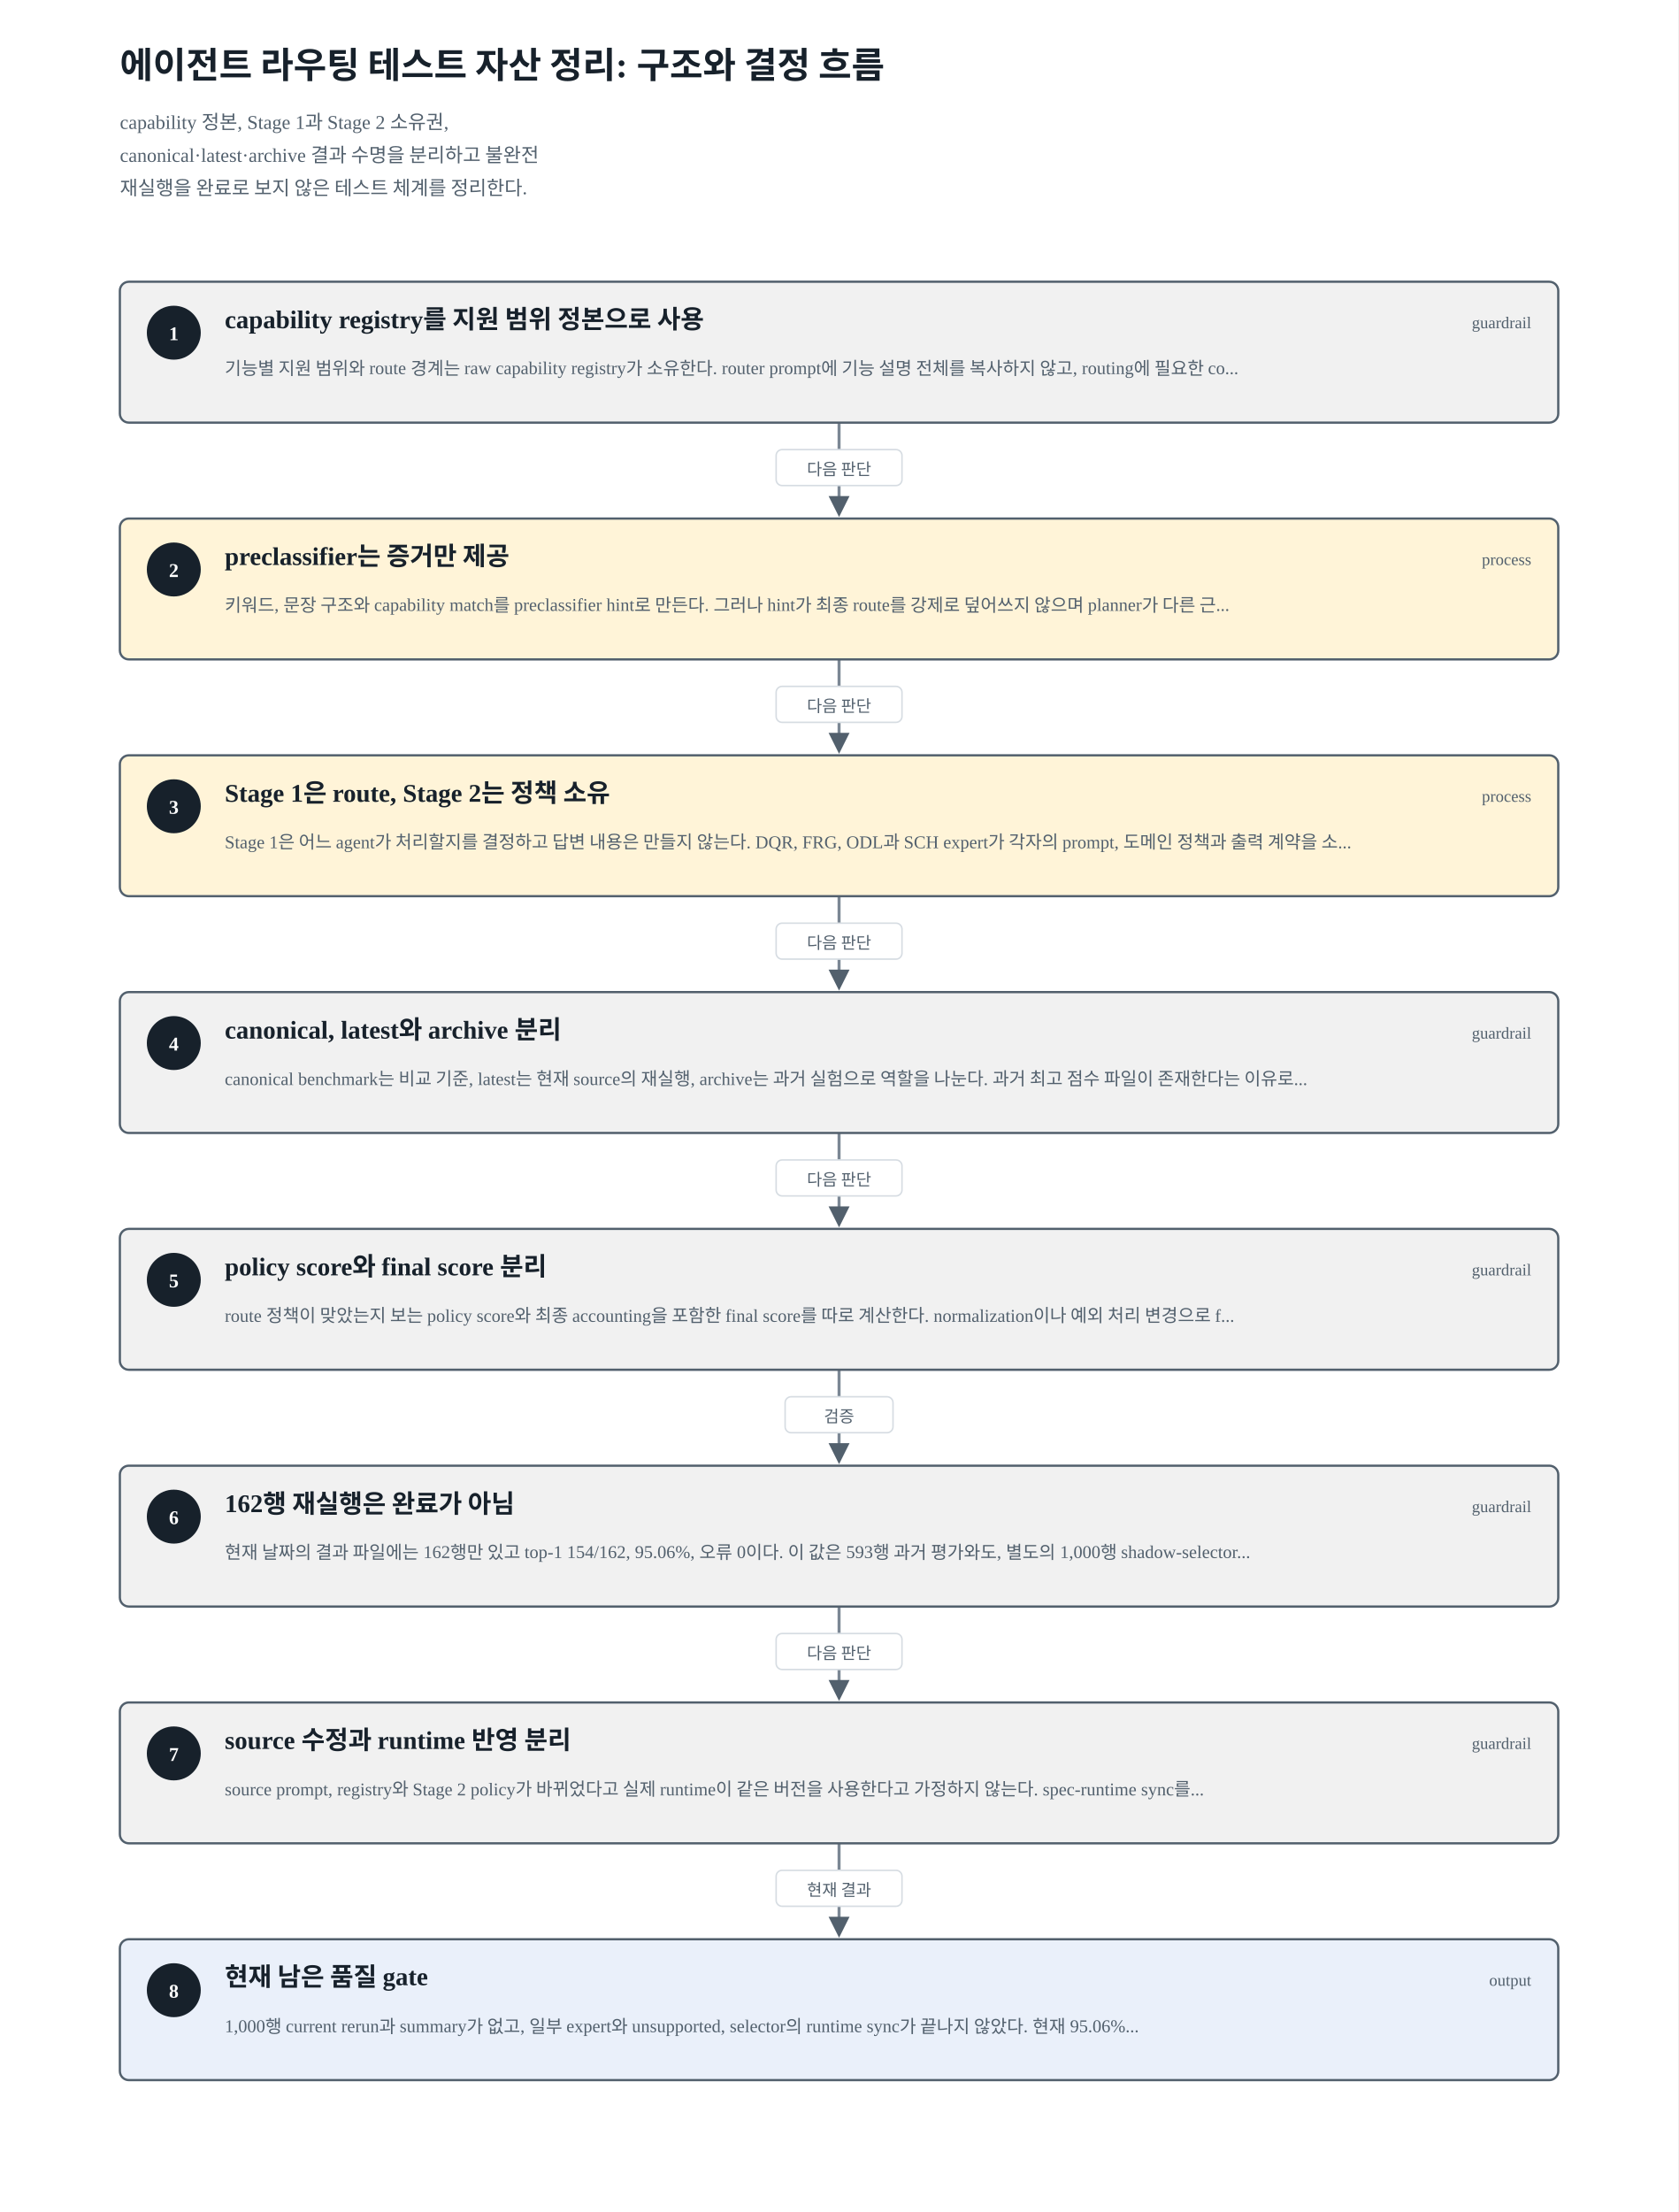
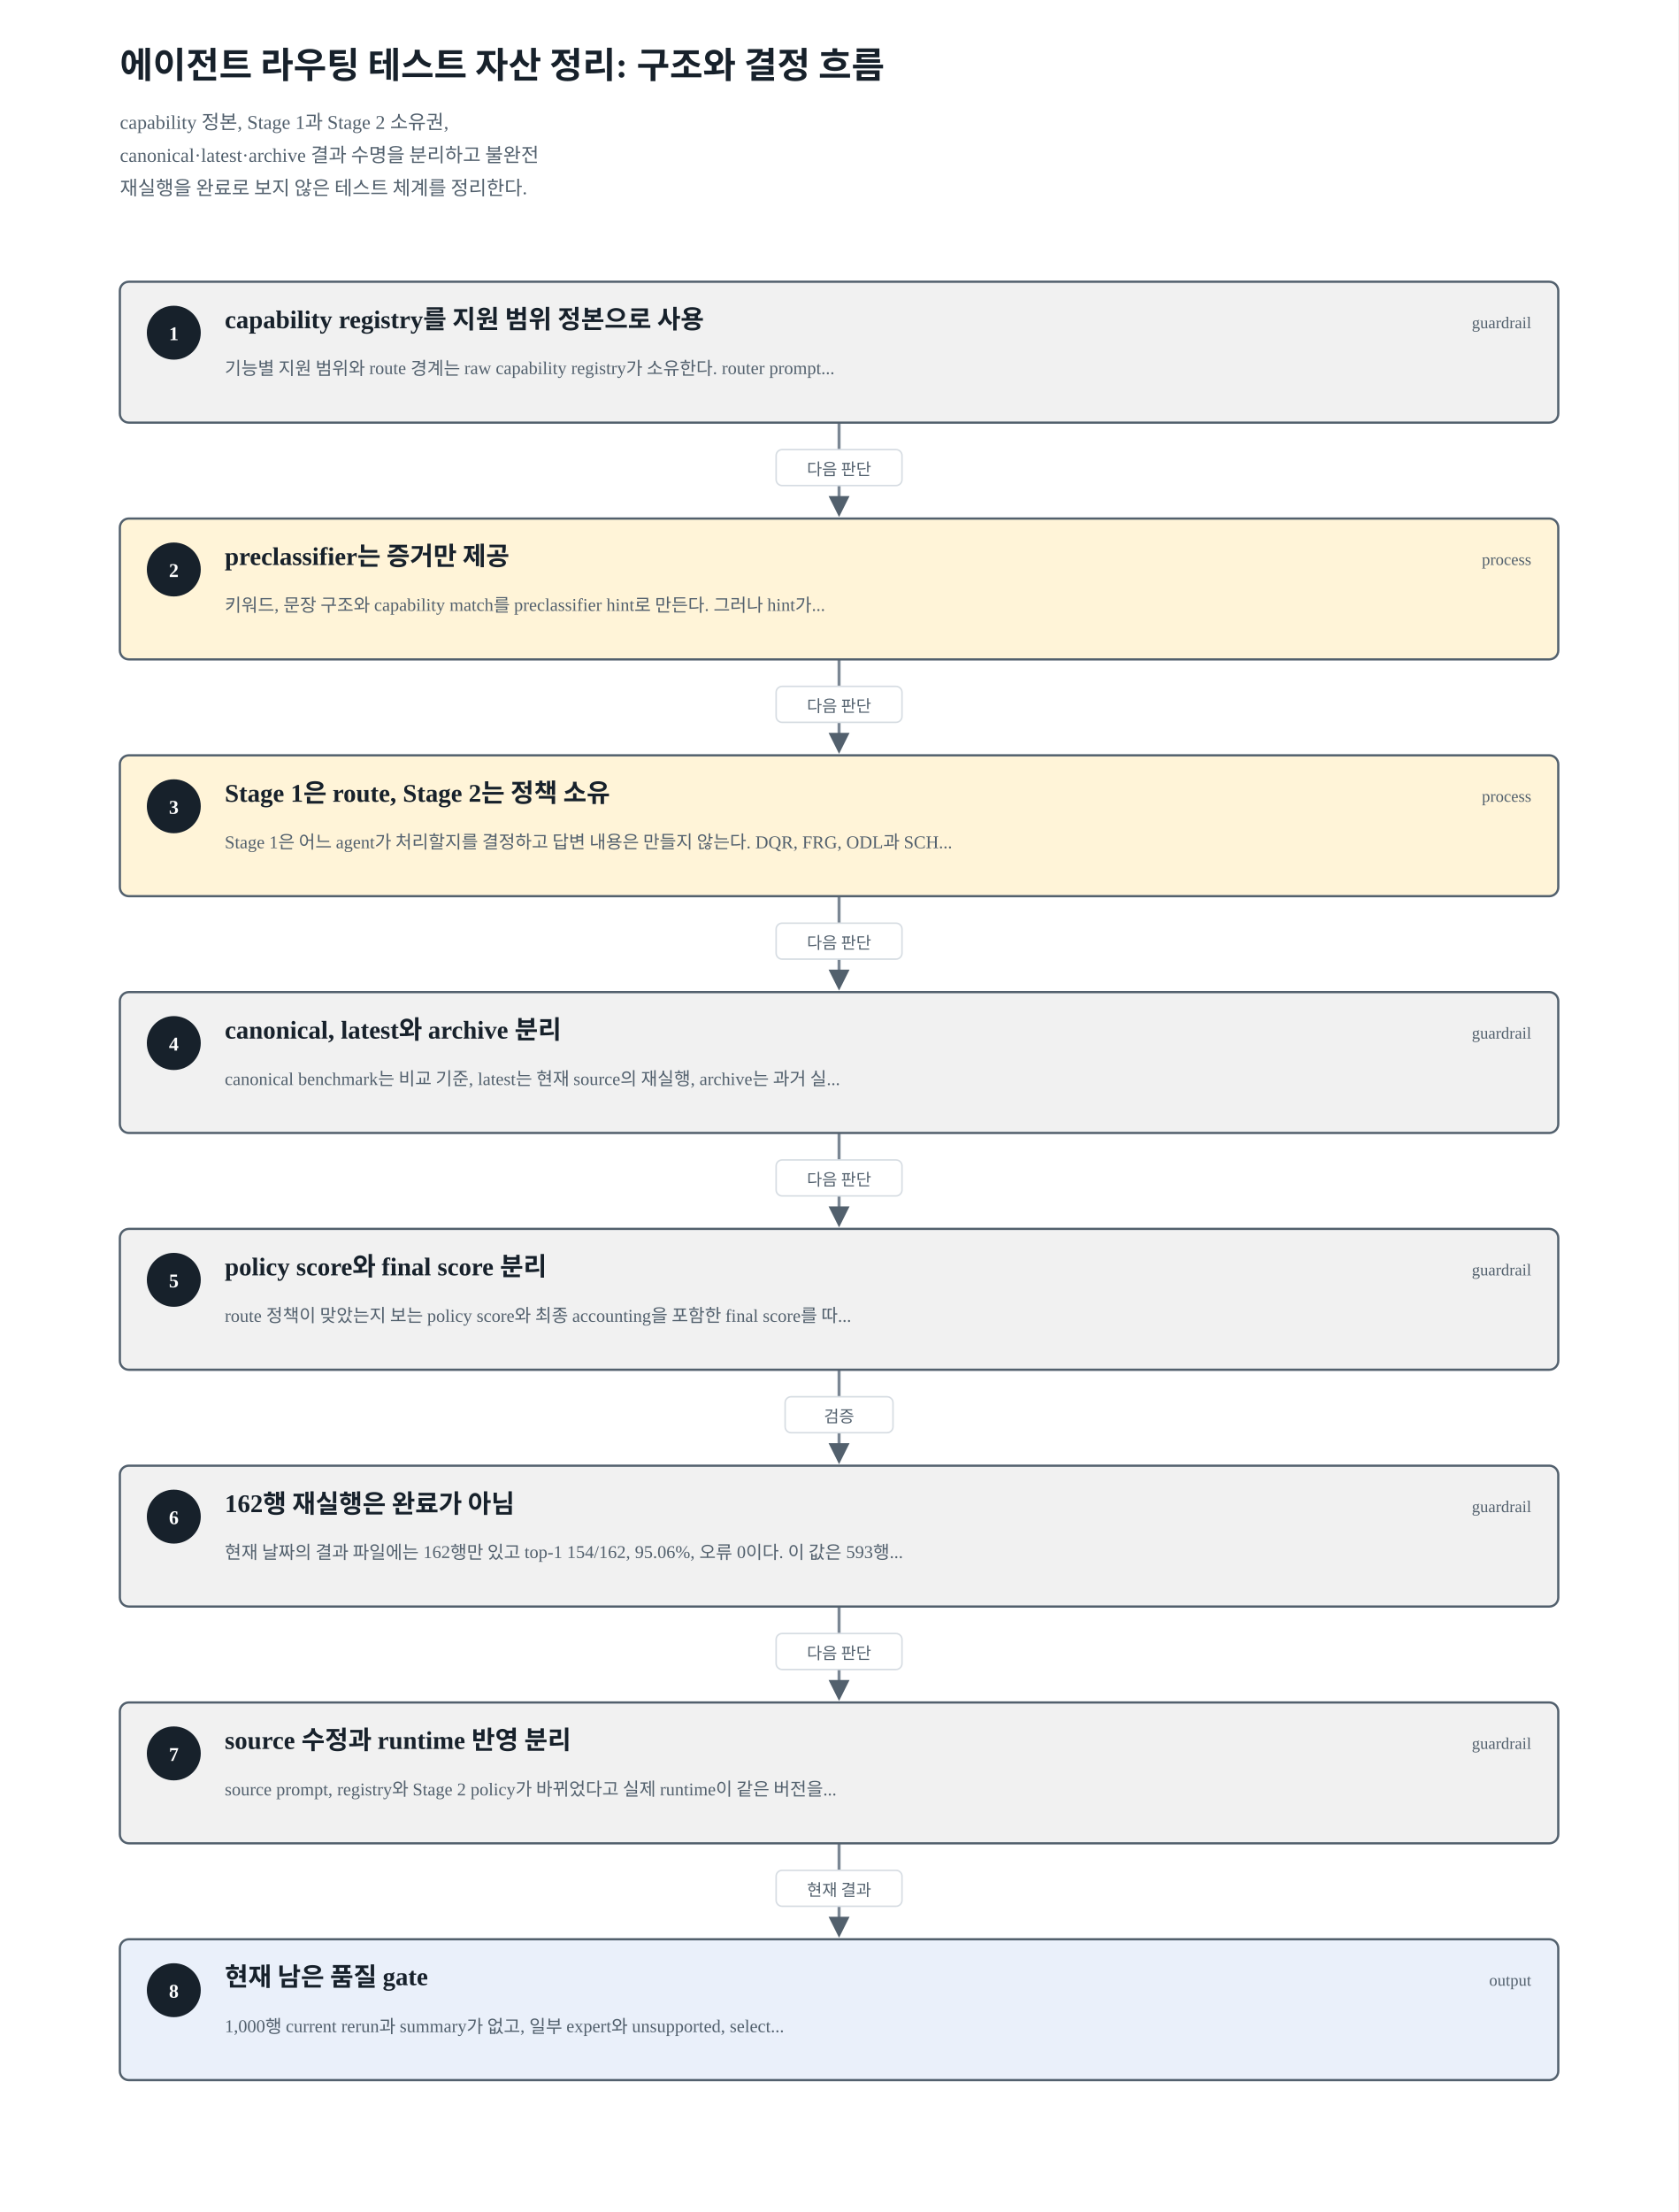
<svg xmlns="http://www.w3.org/2000/svg" viewBox="0 0 1120 1476" role="img" aria-labelledby="system-map-title system-map-desc">
  <defs>
    <marker id="system-map-arrow" viewBox="0 0 10 10" refX="5" refY="5" markerWidth="7" markerHeight="7" orient="auto-start-reverse">
      <path d="M 0 0 L 10 5 L 0 10 z" fill="#52606d" />
    </marker>
  </defs>
  <rect width="1120" height="1476" fill="#ffffff" />
  <text fill="#17212b" font-size="24" font-weight="700">
    <tspan x="80" y="52">에이전트 라우팅 테스트 자산 정리: 구조와 결정 흐름</tspan>
  </text>
  <text fill="#52606d" font-size="13">
    <tspan x="80" y="86">capability 정본, Stage 1과 Stage 2 소유권,</tspan>
    <tspan x="80" y="108">canonical·latest·archive 결과 수명을 분리하고 불완전</tspan>
    <tspan x="80" y="130">재실행을 완료로 보지 않은 테스트 체계를 정리한다.</tspan>
  </text>
  <g data-flow="flow-01">
    <path d="M 560 282 L 560 338" fill="none" stroke="#7b8794" stroke-width="2" marker-end="url(#system-map-arrow)" />
    <rect x="518" y="300" width="84" height="24" rx="4" fill="#ffffff" stroke="#d6dce2" />
    <text x="560" y="317" text-anchor="middle" fill="#52606d" font-size="11">다음 판단</text>
  </g>
  <g data-flow="flow-02">
    <path d="M 560 440 L 560 496" fill="none" stroke="#7b8794" stroke-width="2" marker-end="url(#system-map-arrow)" />
    <rect x="518" y="458" width="84" height="24" rx="4" fill="#ffffff" stroke="#d6dce2" />
    <text x="560" y="475" text-anchor="middle" fill="#52606d" font-size="11">다음 판단</text>
  </g>
  <g data-flow="flow-03">
    <path d="M 560 598 L 560 654" fill="none" stroke="#7b8794" stroke-width="2" marker-end="url(#system-map-arrow)" />
    <rect x="518" y="616" width="84" height="24" rx="4" fill="#ffffff" stroke="#d6dce2" />
    <text x="560" y="633" text-anchor="middle" fill="#52606d" font-size="11">다음 판단</text>
  </g>
  <g data-flow="flow-04">
    <path d="M 560 756 L 560 812" fill="none" stroke="#7b8794" stroke-width="2" marker-end="url(#system-map-arrow)" />
    <rect x="518" y="774" width="84" height="24" rx="4" fill="#ffffff" stroke="#d6dce2" />
    <text x="560" y="791" text-anchor="middle" fill="#52606d" font-size="11">다음 판단</text>
  </g>
  <g data-flow="flow-05">
    <path d="M 560 914 L 560 970" fill="none" stroke="#7b8794" stroke-width="2" marker-end="url(#system-map-arrow)" />
    <rect x="524" y="932" width="72" height="24" rx="4" fill="#ffffff" stroke="#d6dce2" />
    <text x="560" y="949" text-anchor="middle" fill="#52606d" font-size="11">검증</text>
  </g>
  <g data-flow="flow-06">
    <path d="M 560 1072 L 560 1128" fill="none" stroke="#7b8794" stroke-width="2" marker-end="url(#system-map-arrow)" />
    <rect x="518" y="1090" width="84" height="24" rx="4" fill="#ffffff" stroke="#d6dce2" />
    <text x="560" y="1107" text-anchor="middle" fill="#52606d" font-size="11">다음 판단</text>
  </g>
  <g data-flow="flow-07">
    <path d="M 560 1230 L 560 1286" fill="none" stroke="#7b8794" stroke-width="2" marker-end="url(#system-map-arrow)" />
    <rect x="518" y="1248" width="84" height="24" rx="4" fill="#ffffff" stroke="#d6dce2" />
    <text x="560" y="1265" text-anchor="middle" fill="#52606d" font-size="11">현재 결과</text>
  </g>
  <g data-node="registry-source">
    <rect x="80" y="188" width="960" height="94" rx="6" fill="#f1f1f1" stroke="#52606d" stroke-width="1.5" />
    <circle cx="116" cy="222" r="18" fill="#17212b" />
    <text x="116" y="227" text-anchor="middle" fill="#ffffff" font-size="13" font-weight="700">1</text>
    <text x="150" y="219" fill="#17212b" font-size="17" font-weight="700">capability registry를 지원 범위 정본으로 사용</text>
    <text x="1022" y="219" text-anchor="end" fill="#52606d" font-size="11">guardrail</text>
-     <text x="150" y="250" fill="#52606d" font-size="12">기능별 지원 범위와 route 경계는 raw capability registry가 소유한다. router prompt에 기능 설명 전체를 복사하지 않고, routing에 필요한 co...</text>
+     <text x="150" y="250" fill="#52606d" font-size="12">기능별 지원 범위와 route 경계는 raw capability registry가 소유한다. router prompt...</text>
  </g>
  <g data-node="preclassifier">
    <rect x="80" y="346" width="960" height="94" rx="6" fill="#fff4d8" stroke="#52606d" stroke-width="1.5" />
    <circle cx="116" cy="380" r="18" fill="#17212b" />
    <text x="116" y="385" text-anchor="middle" fill="#ffffff" font-size="13" font-weight="700">2</text>
    <text x="150" y="377" fill="#17212b" font-size="17" font-weight="700">preclassifier는 증거만 제공</text>
    <text x="1022" y="377" text-anchor="end" fill="#52606d" font-size="11">process</text>
-     <text x="150" y="408" fill="#52606d" font-size="12">키워드, 문장 구조와 capability match를 preclassifier hint로 만든다. 그러나 hint가 최종 route를 강제로 덮어쓰지 않으며 planner가 다른 근...</text>
+     <text x="150" y="408" fill="#52606d" font-size="12">키워드, 문장 구조와 capability match를 preclassifier hint로 만든다. 그러나 hint가...</text>
  </g>
  <g data-node="stage-ownership">
    <rect x="80" y="504" width="960" height="94" rx="6" fill="#fff4d8" stroke="#52606d" stroke-width="1.5" />
    <circle cx="116" cy="538" r="18" fill="#17212b" />
    <text x="116" y="543" text-anchor="middle" fill="#ffffff" font-size="13" font-weight="700">3</text>
    <text x="150" y="535" fill="#17212b" font-size="17" font-weight="700">Stage 1은 route, Stage 2는 정책 소유</text>
    <text x="1022" y="535" text-anchor="end" fill="#52606d" font-size="11">process</text>
-     <text x="150" y="566" fill="#52606d" font-size="12">Stage 1은 어느 agent가 처리할지를 결정하고 답변 내용은 만들지 않는다. DQR, FRG, ODL과 SCH expert가 각자의 prompt, 도메인 정책과 출력 계약을 소...</text>
+     <text x="150" y="566" fill="#52606d" font-size="12">Stage 1은 어느 agent가 처리할지를 결정하고 답변 내용은 만들지 않는다. DQR, FRG, ODL과 SCH...</text>
  </g>
  <g data-node="result-lifecycle">
    <rect x="80" y="662" width="960" height="94" rx="6" fill="#f1f1f1" stroke="#52606d" stroke-width="1.5" />
    <circle cx="116" cy="696" r="18" fill="#17212b" />
    <text x="116" y="701" text-anchor="middle" fill="#ffffff" font-size="13" font-weight="700">4</text>
    <text x="150" y="693" fill="#17212b" font-size="17" font-weight="700">canonical, latest와 archive 분리</text>
    <text x="1022" y="693" text-anchor="end" fill="#52606d" font-size="11">guardrail</text>
-     <text x="150" y="724" fill="#52606d" font-size="12">canonical benchmark는 비교 기준, latest는 현재 source의 재실행, archive는 과거 실험으로 역할을 나눈다. 과거 최고 점수 파일이 존재한다는 이유로...</text>
+     <text x="150" y="724" fill="#52606d" font-size="12">canonical benchmark는 비교 기준, latest는 현재 source의 재실행, archive는 과거 실...</text>
  </g>
  <g data-node="scoring-boundary">
    <rect x="80" y="820" width="960" height="94" rx="6" fill="#f1f1f1" stroke="#52606d" stroke-width="1.5" />
    <circle cx="116" cy="854" r="18" fill="#17212b" />
    <text x="116" y="859" text-anchor="middle" fill="#ffffff" font-size="13" font-weight="700">5</text>
    <text x="150" y="851" fill="#17212b" font-size="17" font-weight="700">policy score와 final score 분리</text>
    <text x="1022" y="851" text-anchor="end" fill="#52606d" font-size="11">guardrail</text>
-     <text x="150" y="882" fill="#52606d" font-size="12">route 정책이 맞았는지 보는 policy score와 최종 accounting을 포함한 final score를 따로 계산한다. normalization이나 예외 처리 변경으로 f...</text>
+     <text x="150" y="882" fill="#52606d" font-size="12">route 정책이 맞았는지 보는 policy score와 최종 accounting을 포함한 final score를 따...</text>
  </g>
  <g data-node="incomplete-rerun">
    <rect x="80" y="978" width="960" height="94" rx="6" fill="#f1f1f1" stroke="#52606d" stroke-width="1.5" />
    <circle cx="116" cy="1012" r="18" fill="#17212b" />
    <text x="116" y="1017" text-anchor="middle" fill="#ffffff" font-size="13" font-weight="700">6</text>
    <text x="150" y="1009" fill="#17212b" font-size="17" font-weight="700">162행 재실행은 완료가 아님</text>
    <text x="1022" y="1009" text-anchor="end" fill="#52606d" font-size="11">guardrail</text>
-     <text x="150" y="1040" fill="#52606d" font-size="12">현재 날짜의 결과 파일에는 162행만 있고 top-1 154/162, 95.06%, 오류 0이다. 이 값은 593행 과거 평가와도, 별도의 1,000행 shadow-selector...</text>
+     <text x="150" y="1040" fill="#52606d" font-size="12">현재 날짜의 결과 파일에는 162행만 있고 top-1 154/162, 95.06%, 오류 0이다. 이 값은 593행...</text>
  </g>
  <g data-node="runtime-sync">
    <rect x="80" y="1136" width="960" height="94" rx="6" fill="#f1f1f1" stroke="#52606d" stroke-width="1.5" />
    <circle cx="116" cy="1170" r="18" fill="#17212b" />
    <text x="116" y="1175" text-anchor="middle" fill="#ffffff" font-size="13" font-weight="700">7</text>
    <text x="150" y="1167" fill="#17212b" font-size="17" font-weight="700">source 수정과 runtime 반영 분리</text>
    <text x="1022" y="1167" text-anchor="end" fill="#52606d" font-size="11">guardrail</text>
-     <text x="150" y="1198" fill="#52606d" font-size="12">source prompt, registry와 Stage 2 policy가 바뀌었다고 실제 runtime이 같은 버전을 사용한다고 가정하지 않는다. spec-runtime sync를...</text>
+     <text x="150" y="1198" fill="#52606d" font-size="12">source prompt, registry와 Stage 2 policy가 바뀌었다고 실제 runtime이 같은 버전을...</text>
  </g>
  <g data-node="limitations">
    <rect x="80" y="1294" width="960" height="94" rx="6" fill="#eaf0fa" stroke="#52606d" stroke-width="1.5" />
    <circle cx="116" cy="1328" r="18" fill="#17212b" />
    <text x="116" y="1333" text-anchor="middle" fill="#ffffff" font-size="13" font-weight="700">8</text>
    <text x="150" y="1325" fill="#17212b" font-size="17" font-weight="700">현재 남은 품질 gate</text>
    <text x="1022" y="1325" text-anchor="end" fill="#52606d" font-size="11">output</text>
-     <text x="150" y="1356" fill="#52606d" font-size="12">1,000행 current rerun과 summary가 없고, 일부 expert와 unsupported, selector의 runtime sync가 끝나지 않았다. 현재 95.06%...</text>
+     <text x="150" y="1356" fill="#52606d" font-size="12">1,000행 current rerun과 summary가 없고, 일부 expert와 unsupported, select...</text>
  </g>
</svg>
